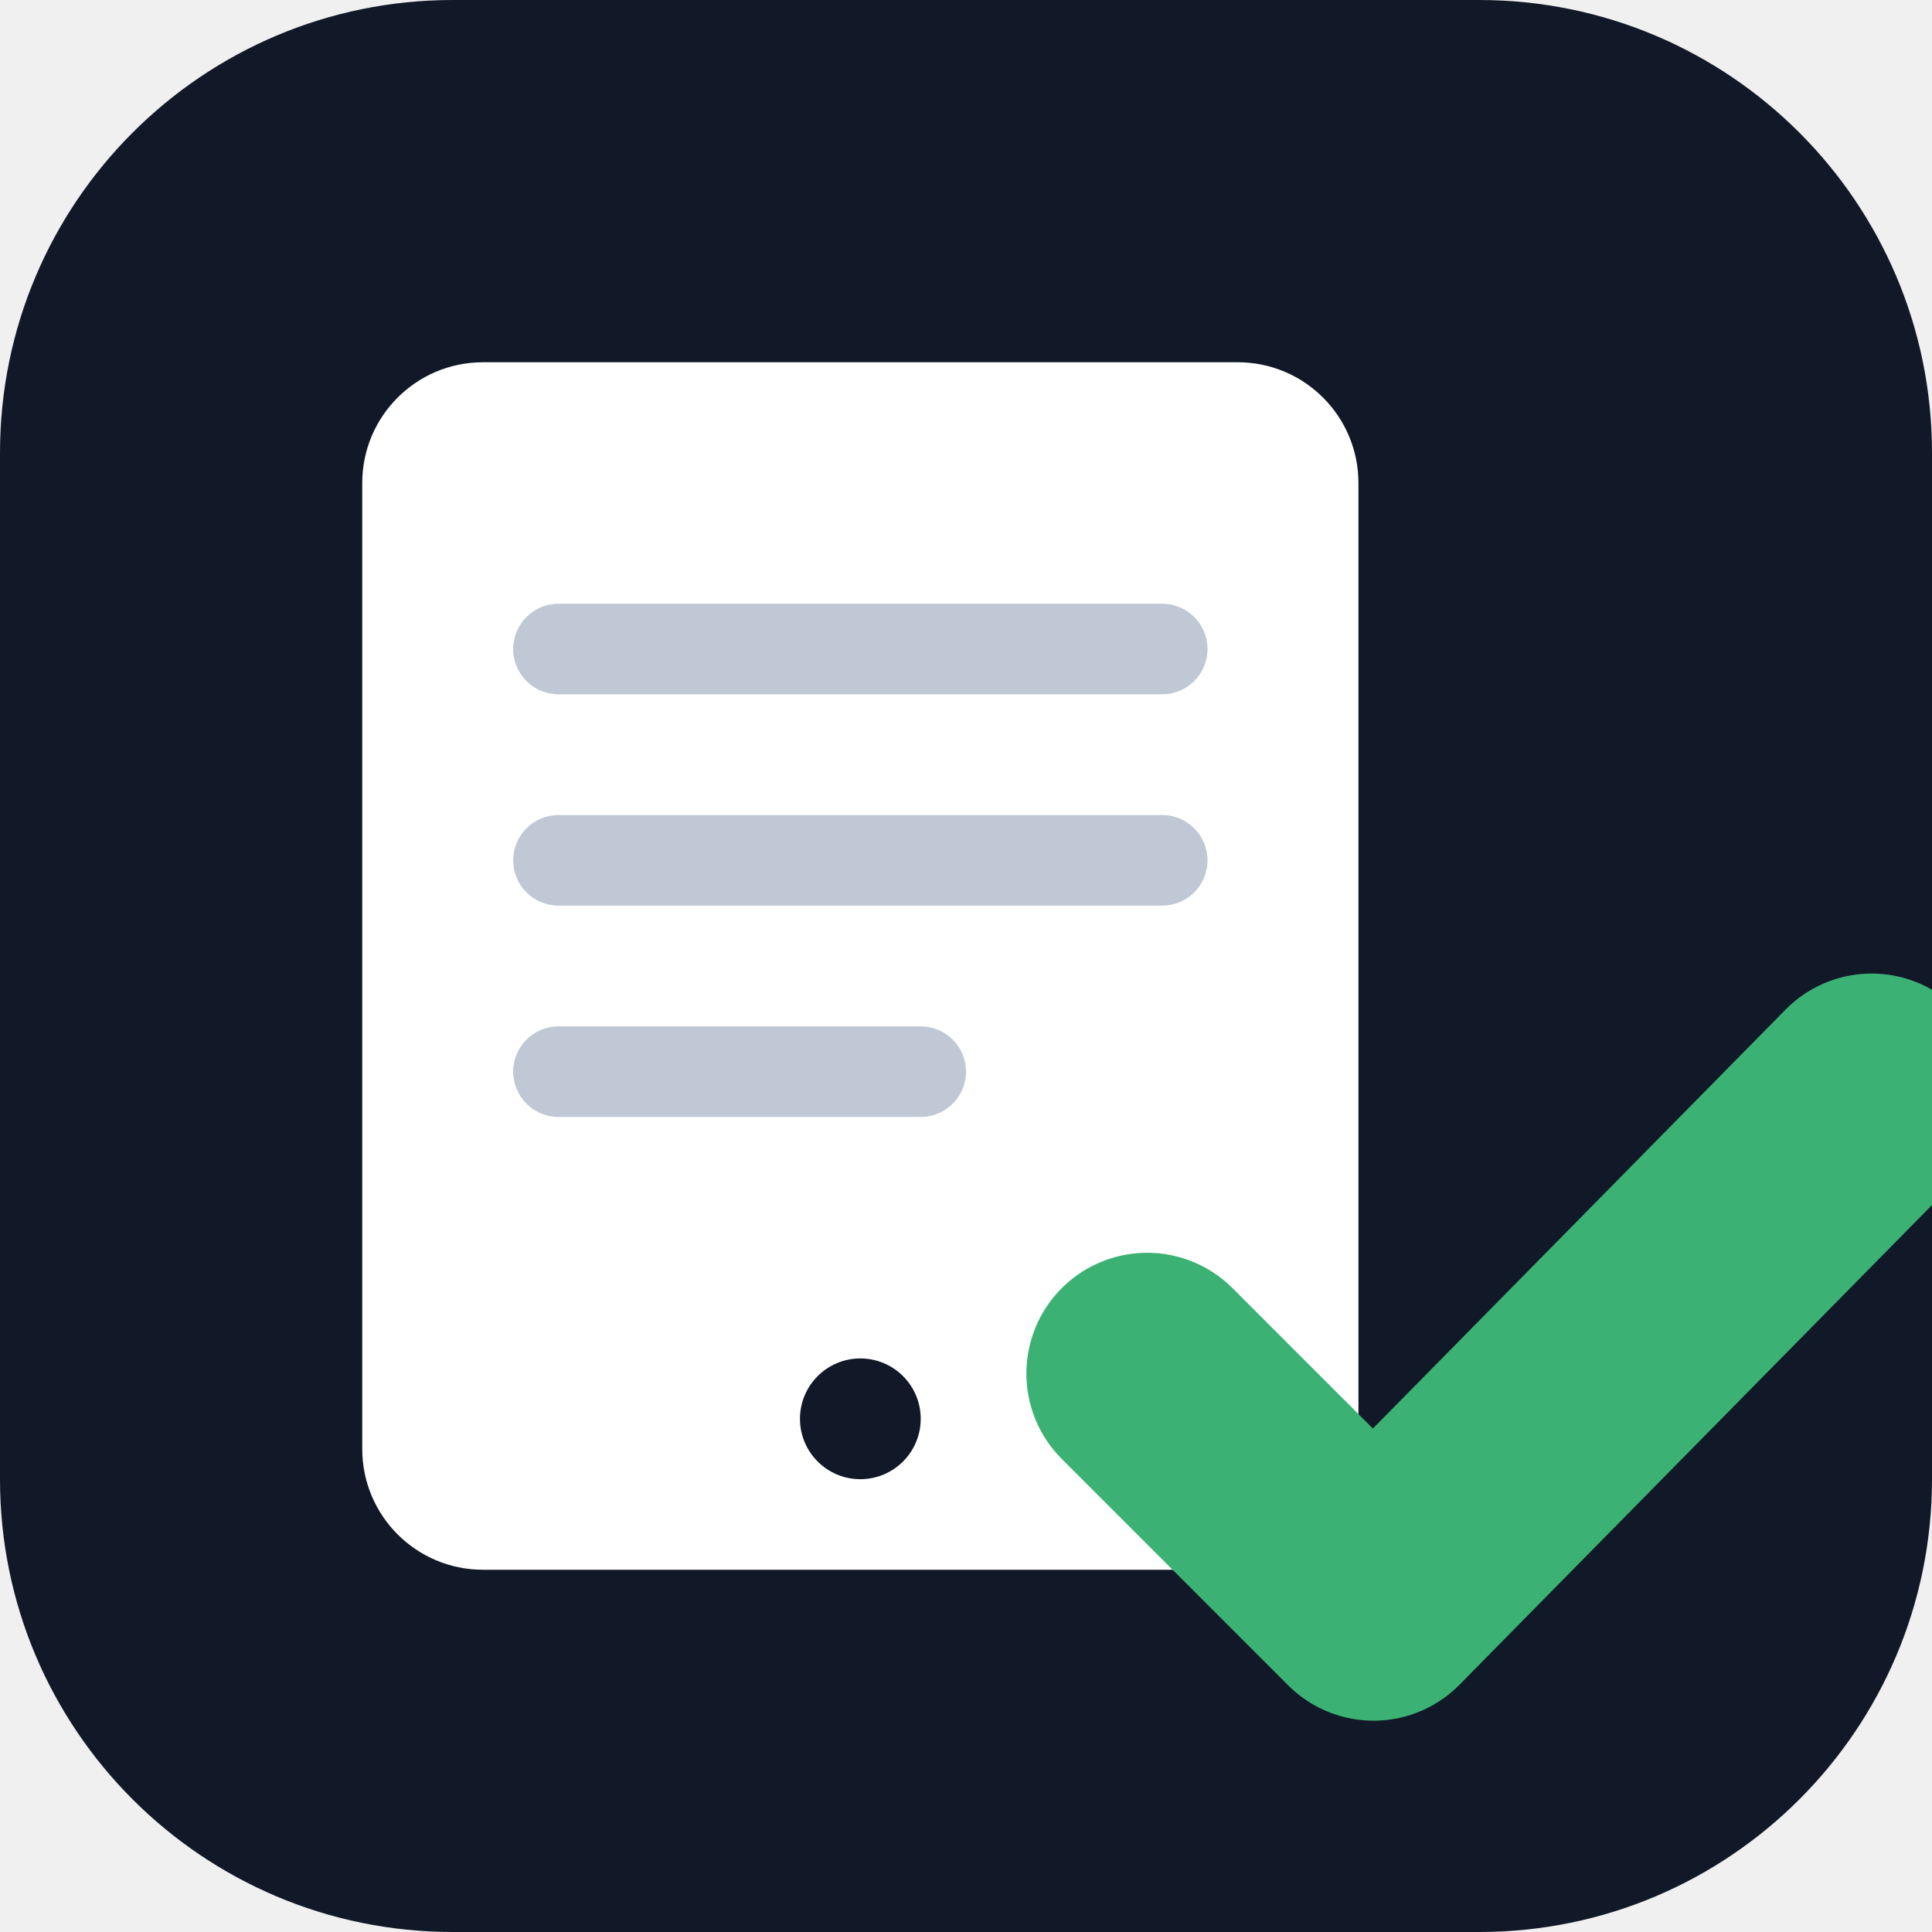
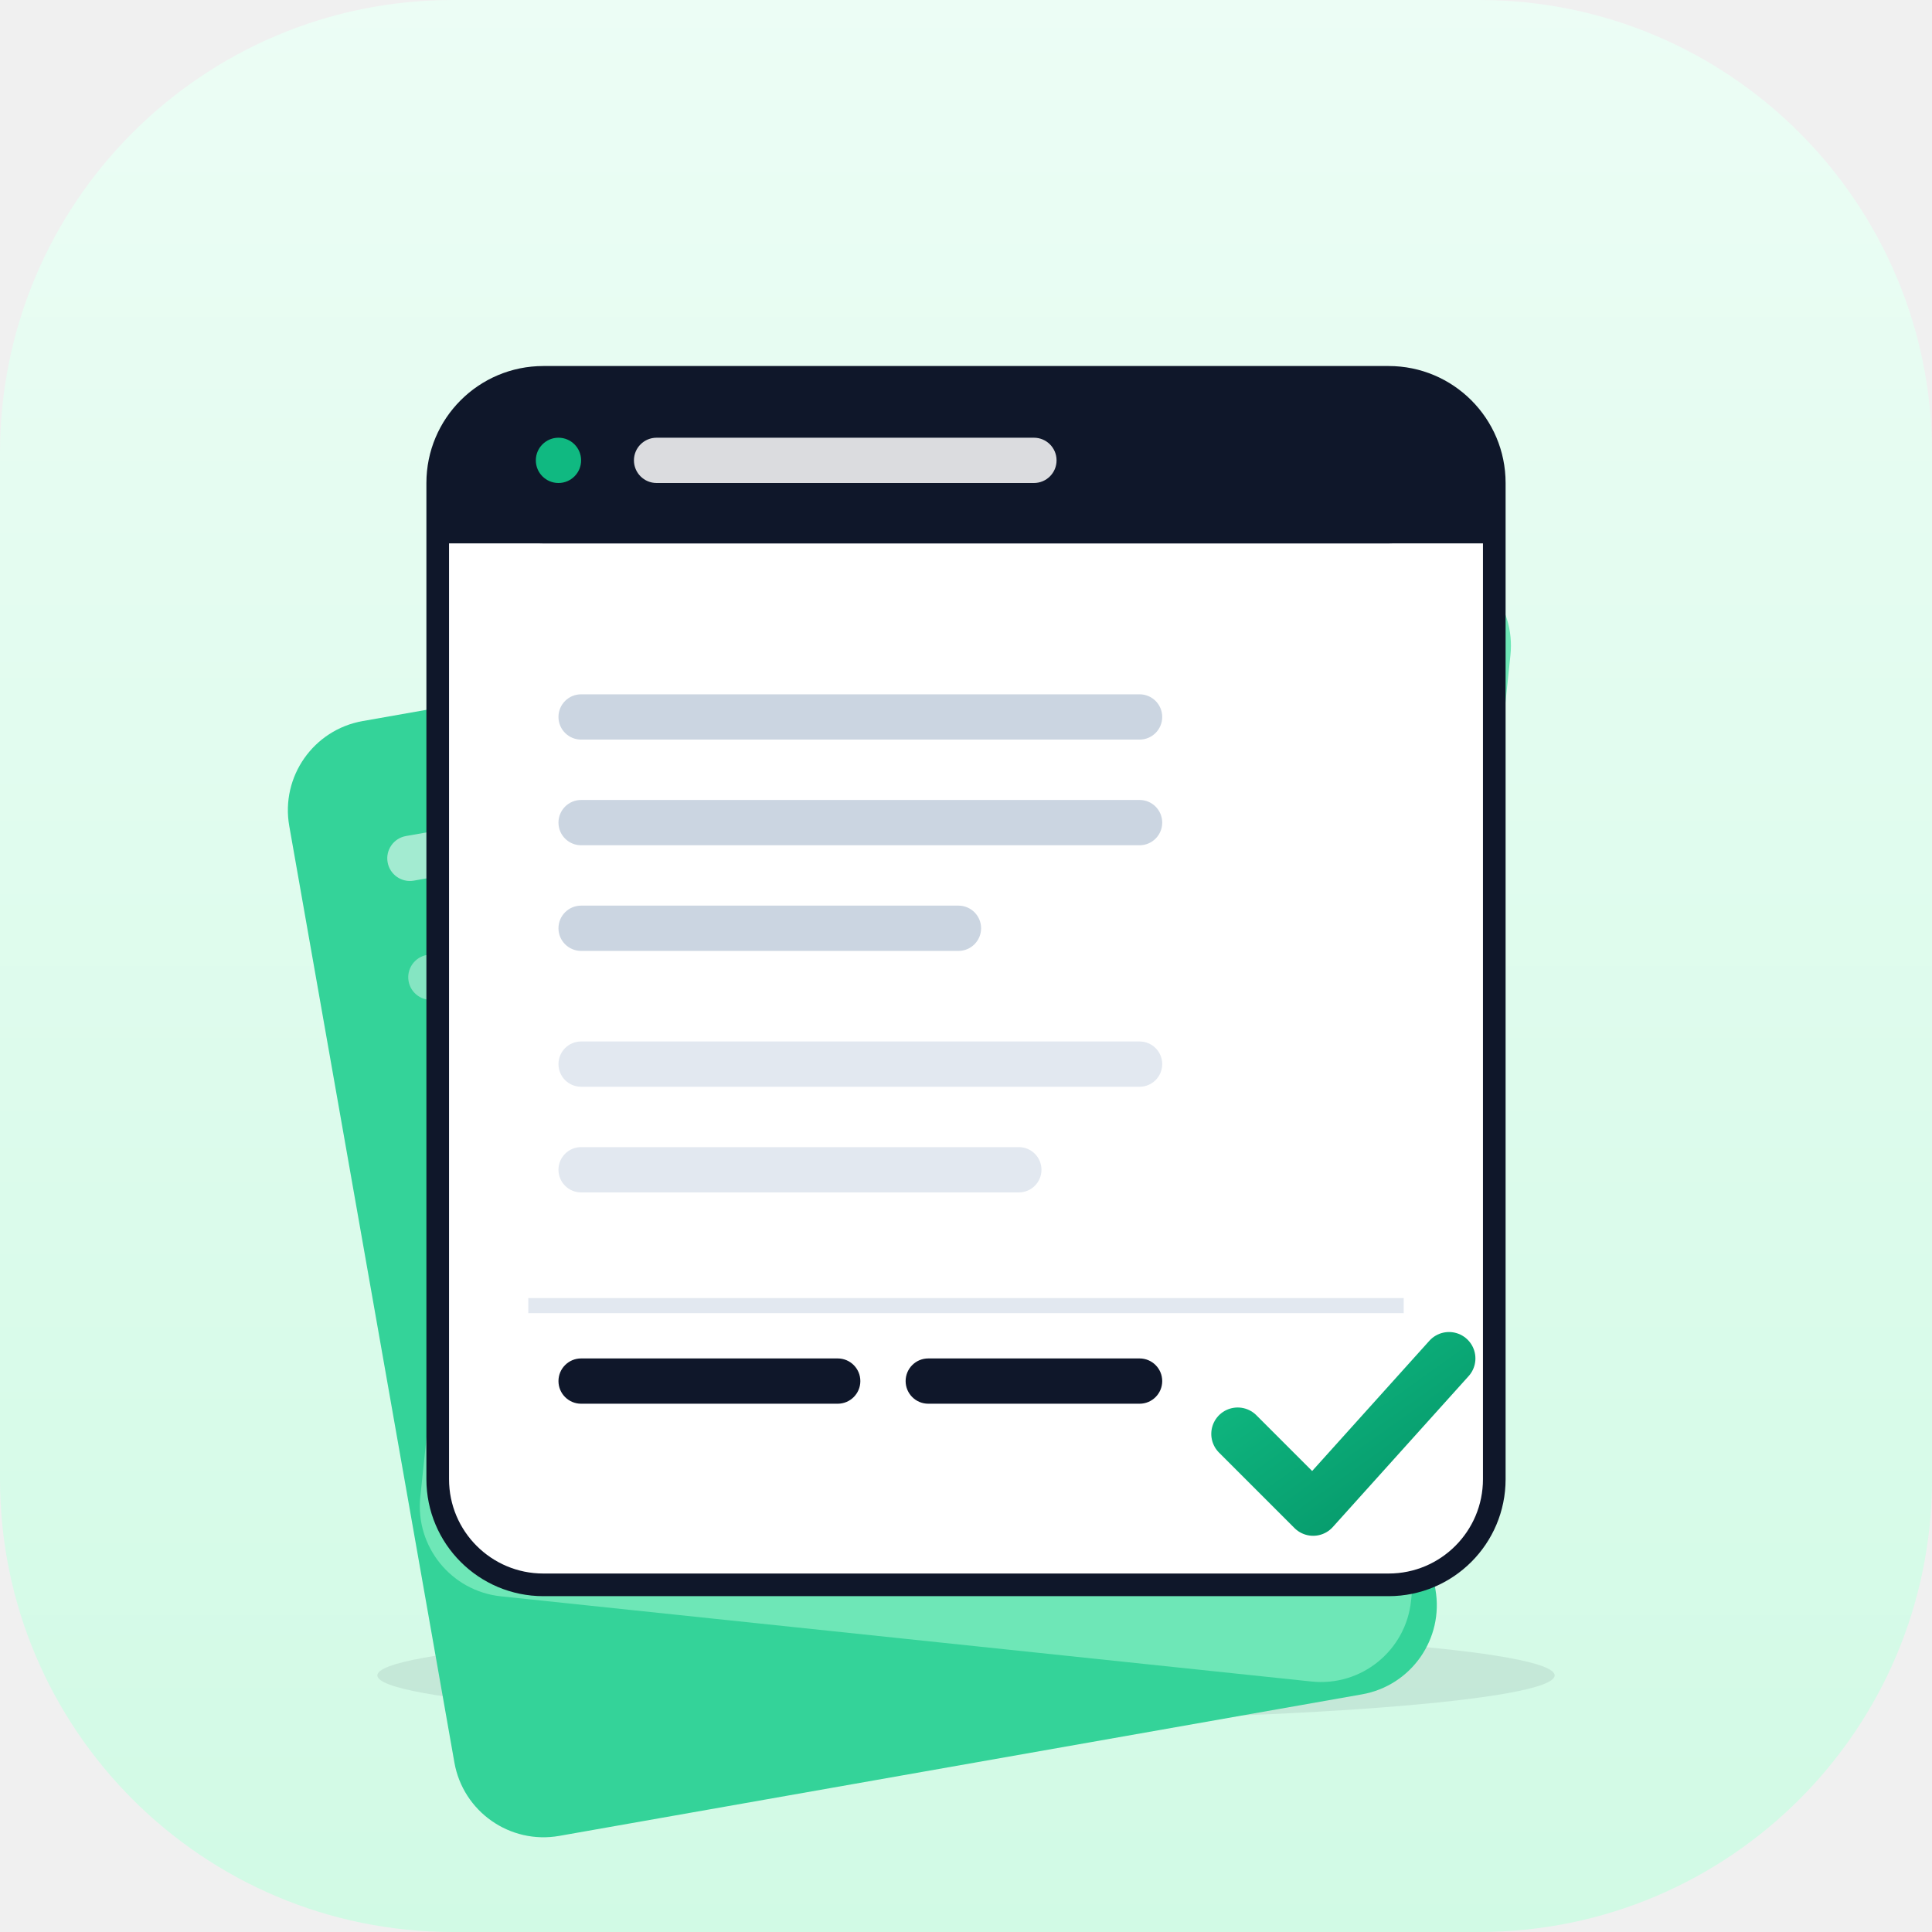
<svg xmlns="http://www.w3.org/2000/svg" width="256" height="256" viewBox="0 0 256 256" fill="none">
-   <rect width="256" height="256" rx="60" fill="#111827" />
-   <rect x="48" y="48" width="132" height="160" rx="16" fill="#FFFFFF" />
-   <rect x="68" y="80" width="92" height="12" rx="6" fill="#94A3B8" opacity="0.6" />
-   <rect x="68" y="108" width="92" height="12" rx="6" fill="#94A3B8" opacity="0.6" />
-   <rect x="68" y="136" width="60" height="12" rx="6" fill="#94A3B8" opacity="0.6" />
-   <circle cx="114" cy="188" r="8" fill="#111827" />
-   <path d="M152 182 L182 212 L248 145" stroke="#3BB273" stroke-width="32" stroke-linecap="round" stroke-linejoin="round" />
+   <defs>
+     <linearGradient id="sb-bg" x1="0" y1="0" x2="0" y2="1">
+       <stop offset="0%" stop-color="#ECFDF5" />
+       <stop offset="100%" stop-color="#D1FAE5" />
+     </linearGradient>
+     <linearGradient id="sb-check" x1="0" y1="0" x2="1" y2="1">
+       <stop offset="0%" stop-color="#10B981" />
+       <stop offset="100%" stop-color="#059669" />
+     </linearGradient>
+   </defs>
+   <rect width="256" height="256" rx="60" fill="url(#sb-bg)" />
+   <ellipse cx="128" cy="222" rx="78" ry="6" fill="#0F172A" opacity="0.08" />
+   <g transform="rotate(-10 120 158)">
+     <rect x="48" y="84" width="132" height="150" rx="12" fill="#34D399" />
+     <rect x="60" y="100" width="108" height="6" rx="3" fill="#FFFFFF" opacity="0.55" />
+     <rect x="60" y="116" width="80" height="6" rx="3" fill="#FFFFFF" opacity="0.4" />
+   </g>
+   <g transform="rotate(6 132 142)">
+     <rect x="62" y="68" width="132" height="150" rx="12" fill="#6EE7B7" />
+     <rect x="74" y="84" width="108" height="6" rx="3" fill="#FFFFFF" opacity="0.65" />
+     <rect x="74" y="100" width="92" height="6" rx="3" fill="#FFFFFF" opacity="0.5" />
+   </g>
+   <g>
+     <rect x="58" y="50" width="140" height="160" rx="14" fill="#FFFFFF" />
+     <rect x="58" y="50" width="140" height="160" rx="14" fill="none" stroke="#0F172A" stroke-width="3" />
+     <rect x="58" y="50" width="140" height="22" rx="14" fill="#0F172A" />
+     <rect x="58" y="62" width="140" height="10" fill="#0F172A" />
+     <circle cx="74" cy="61" r="3" fill="#10B981" />
+     <rect x="84" y="58" width="56" height="6" rx="3" fill="#FFFFFF" opacity="0.85" />
+     <rect x="74" y="92" width="80" height="6" rx="3" fill="#CBD5E1" />
+     <rect x="74" y="106" width="80" height="6" rx="3" fill="#CBD5E1" />
+     <rect x="74" y="120" width="56" height="6" rx="3" fill="#CBD5E1" />
+     <rect x="74" y="138" width="80" height="6" rx="3" fill="#E2E8F0" />
+     <rect x="74" y="152" width="64" height="6" rx="3" fill="#E2E8F0" />
+     <rect x="70" y="172" width="116" height="2" fill="#E2E8F0" />
+     <rect x="74" y="180" width="40" height="6" rx="3" fill="#0F172A" />
+     <rect x="120" y="180" width="34" height="6" rx="3" fill="#0F172A" />
+     <path d="M164 190 L174 200 L192 180" stroke="url(#sb-check)" stroke-width="7" stroke-linecap="round" stroke-linejoin="round" fill="none" />
+   </g>
</svg>
